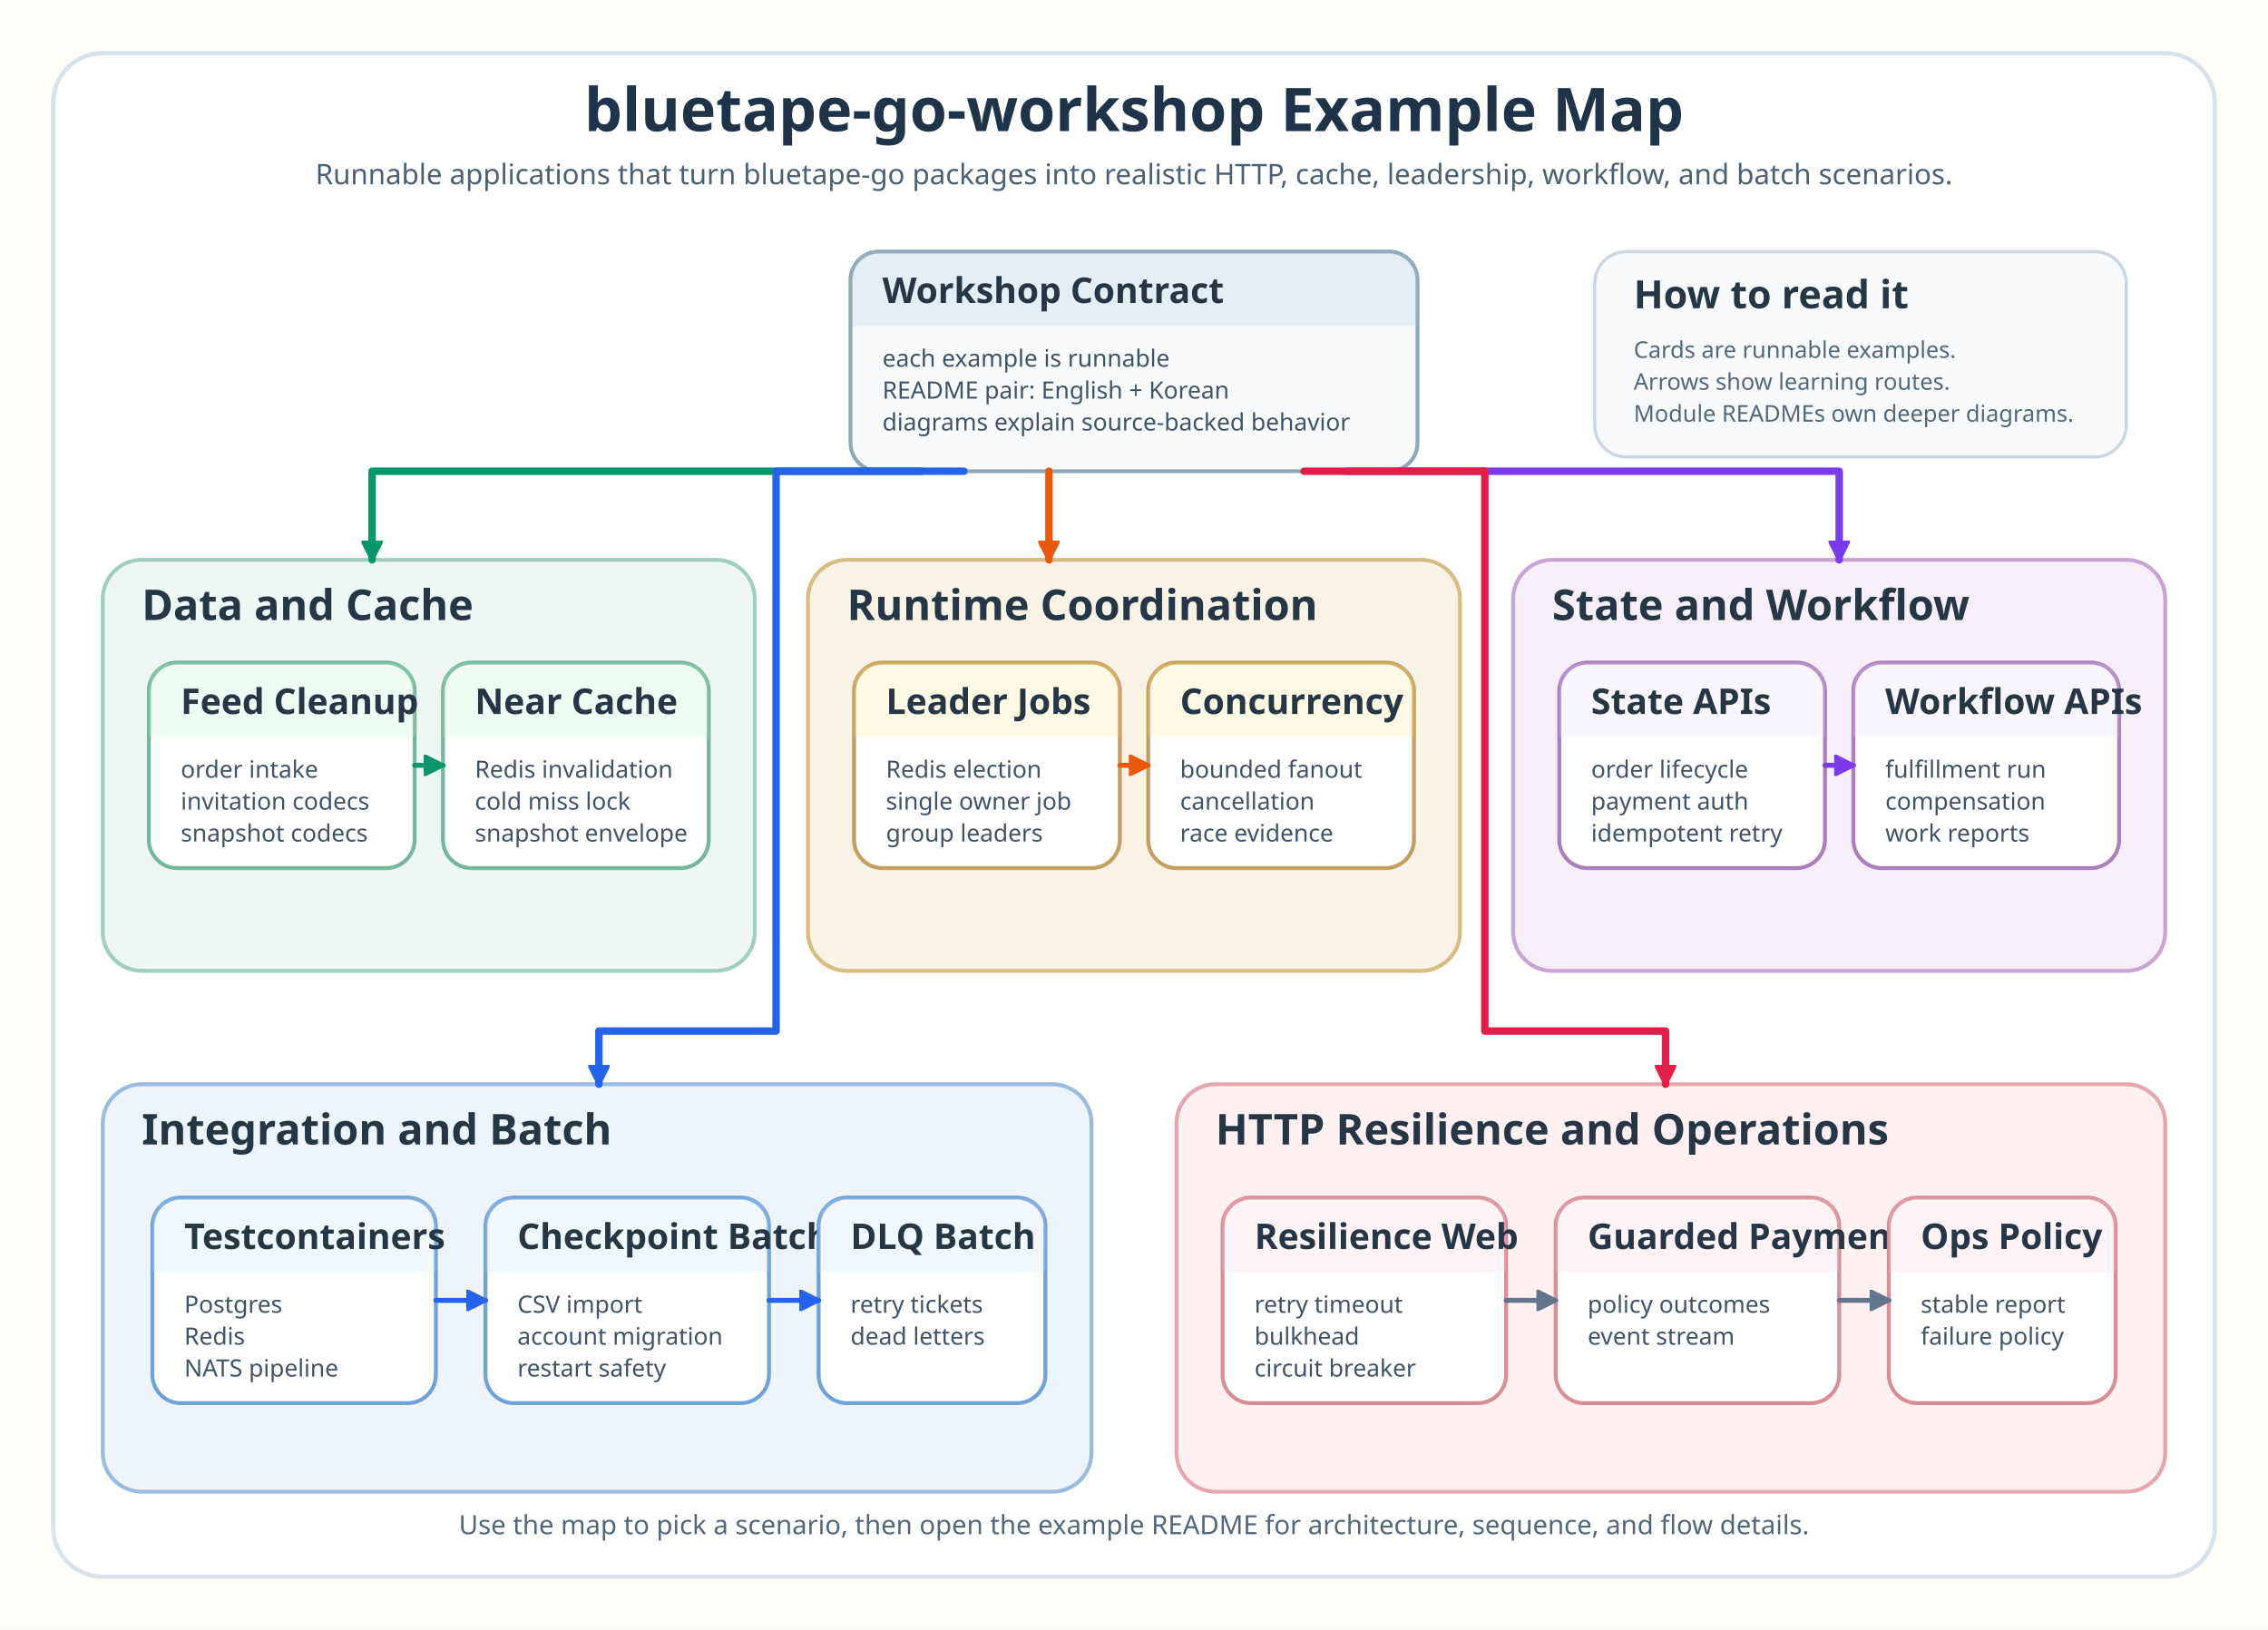
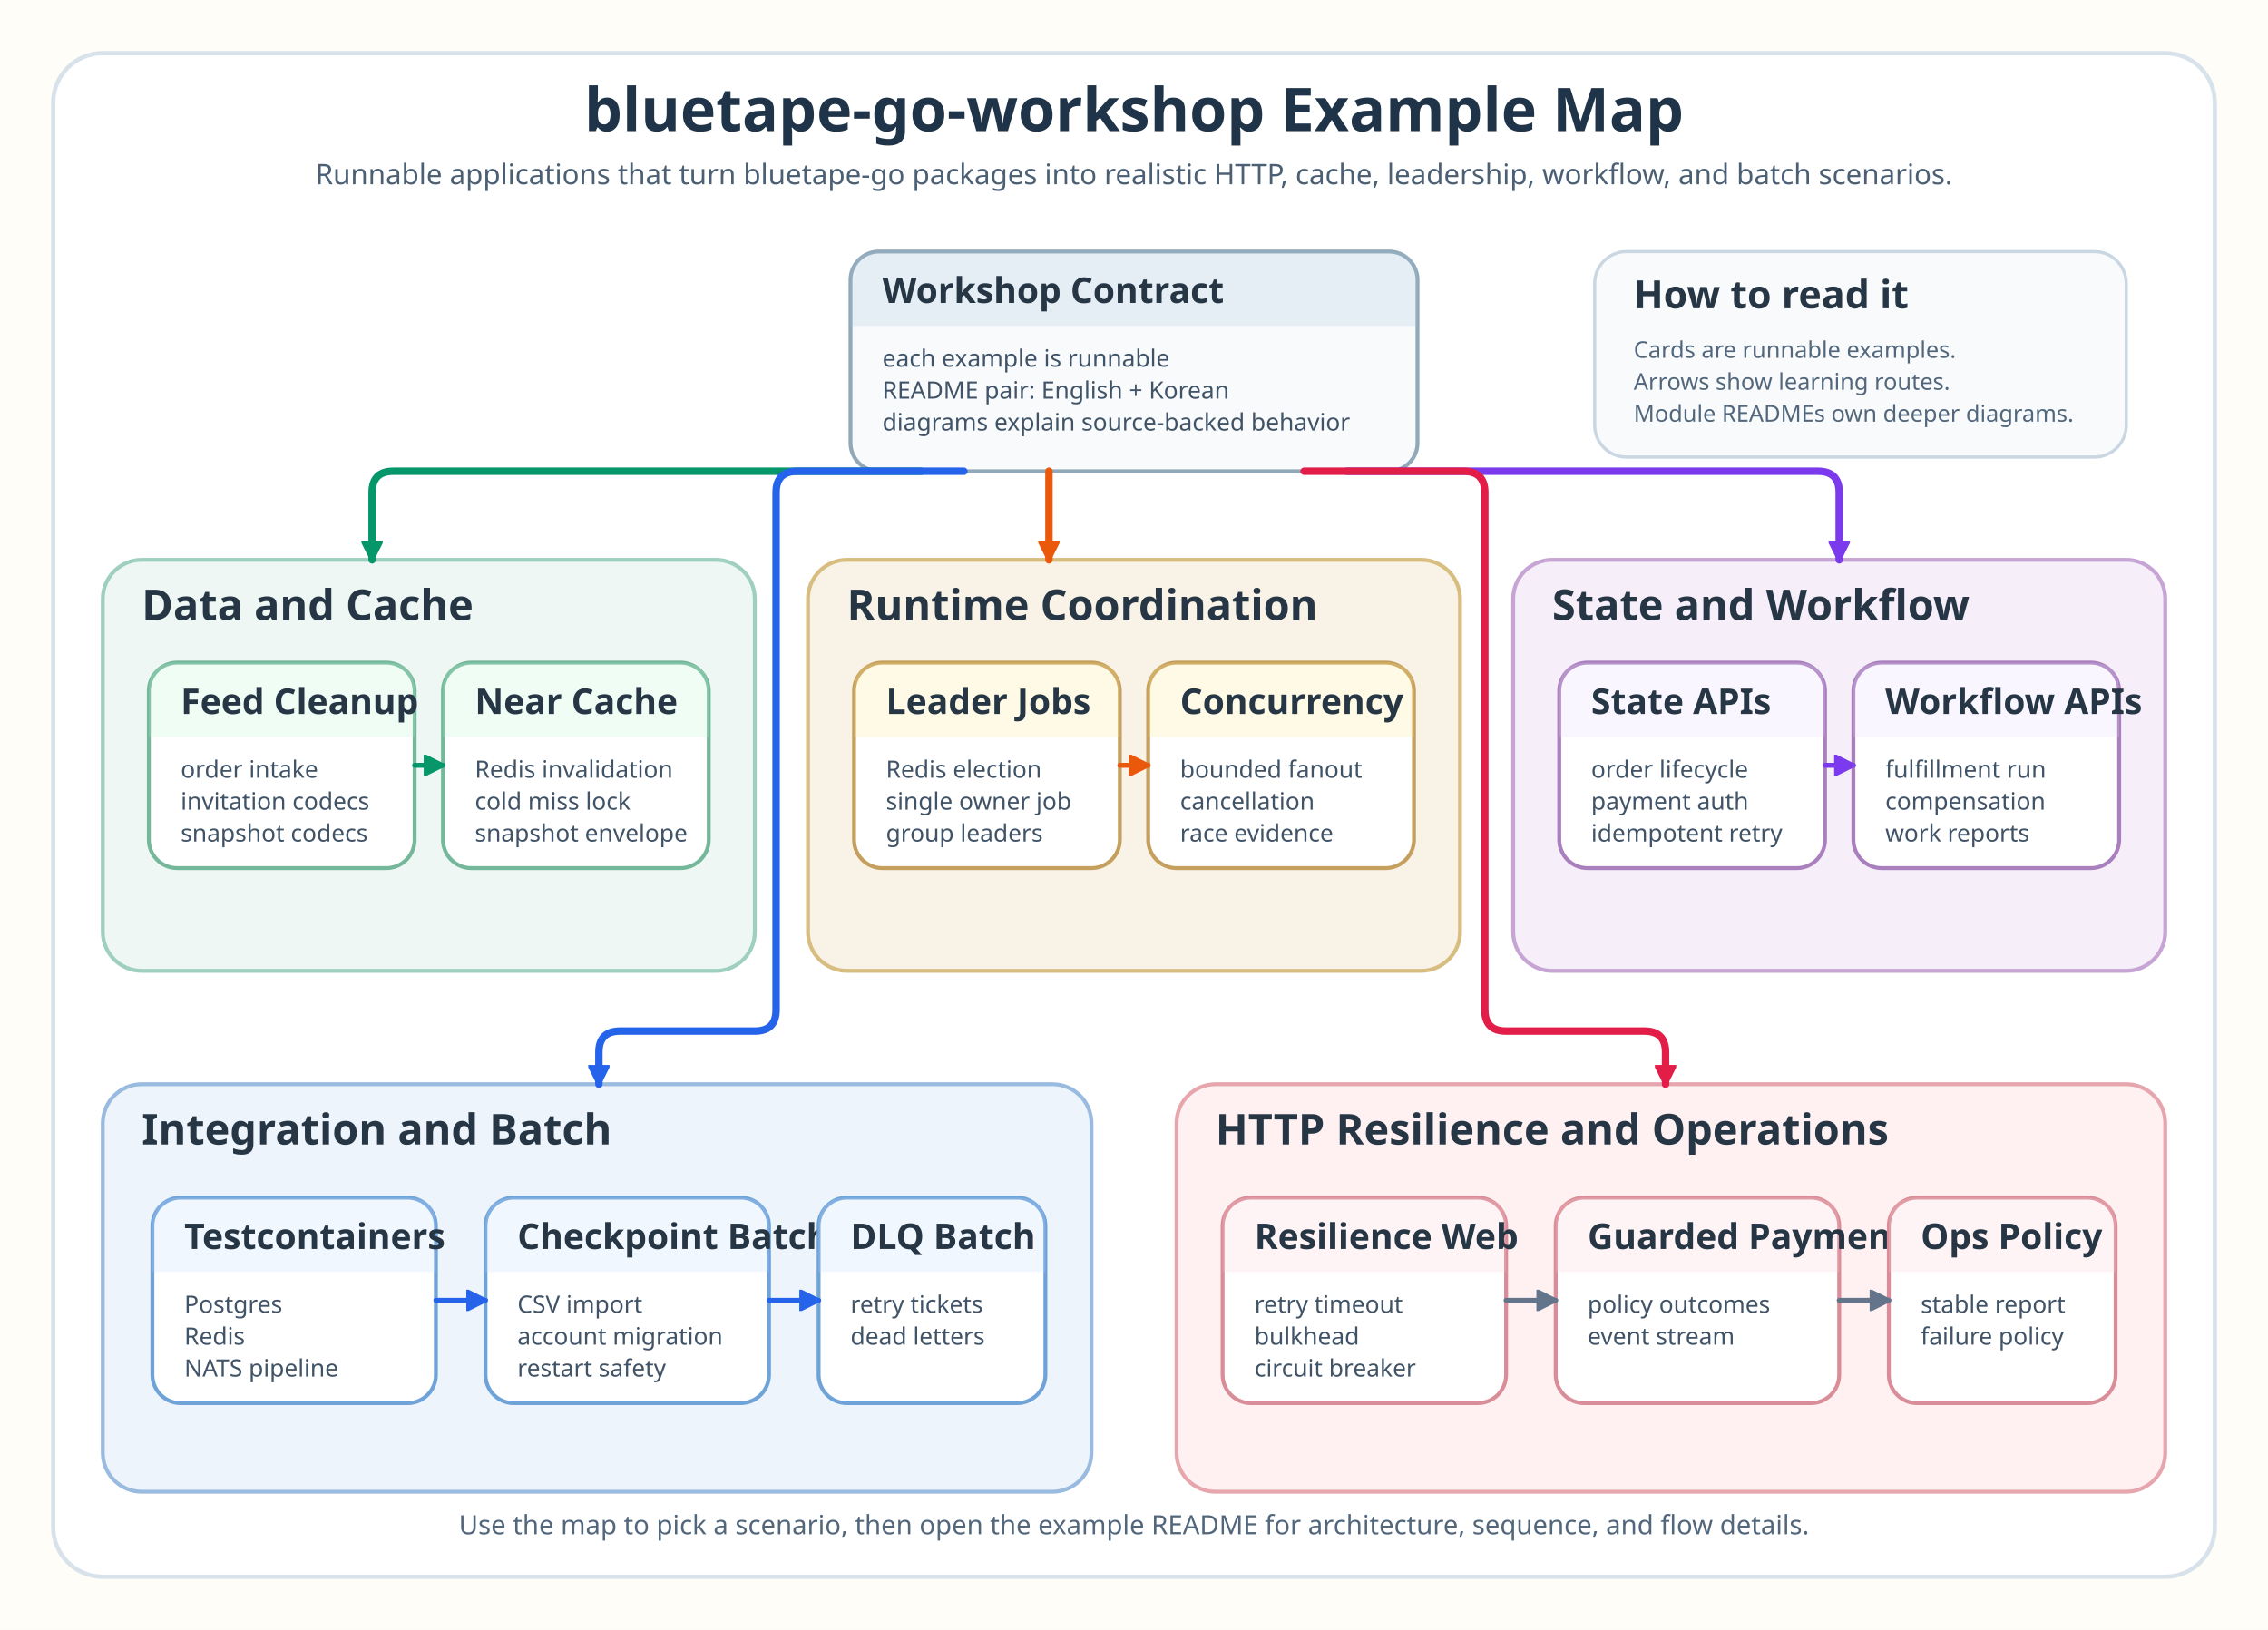
<svg xmlns="http://www.w3.org/2000/svg" viewBox="0 0 1280 920" width="1280" height="920" role="img" aria-labelledby="title desc">
  <defs>
    <marker id="arrowBlue" viewBox="0 0 10 10" refX="9" refY="5" markerWidth="12" markerHeight="12" orient="auto" markerUnits="userSpaceOnUse">
      <path d="M 0 0 L 10 5 L 0 10 Z" fill="#2563eb" stroke="#2563eb" stroke-dasharray="none" style="stroke-dasharray:none" />
    </marker>
    <marker id="arrowGreen" viewBox="0 0 10 10" refX="9" refY="5" markerWidth="12" markerHeight="12" orient="auto" markerUnits="userSpaceOnUse">
      <path d="M 0 0 L 10 5 L 0 10 Z" fill="#059669" stroke="#059669" stroke-dasharray="none" style="stroke-dasharray:none" />
    </marker>
    <marker id="arrowOrange" viewBox="0 0 10 10" refX="9" refY="5" markerWidth="12" markerHeight="12" orient="auto" markerUnits="userSpaceOnUse">
      <path d="M 0 0 L 10 5 L 0 10 Z" fill="#ea580c" stroke="#ea580c" stroke-dasharray="none" style="stroke-dasharray:none" />
    </marker>
    <marker id="arrowPurple" viewBox="0 0 10 10" refX="9" refY="5" markerWidth="12" markerHeight="12" orient="auto" markerUnits="userSpaceOnUse">
      <path d="M 0 0 L 10 5 L 0 10 Z" fill="#7c3aed" stroke="#7c3aed" stroke-dasharray="none" style="stroke-dasharray:none" />
    </marker>
    <marker id="arrowRose" viewBox="0 0 10 10" refX="9" refY="5" markerWidth="12" markerHeight="12" orient="auto" markerUnits="userSpaceOnUse">
      <path d="M 0 0 L 10 5 L 0 10 Z" fill="#e11d48" stroke="#e11d48" stroke-dasharray="none" style="stroke-dasharray:none" />
    </marker>
    <marker id="arrowGray" viewBox="0 0 10 10" refX="9" refY="5" markerWidth="12" markerHeight="12" orient="auto" markerUnits="userSpaceOnUse">
      <path d="M 0 0 L 10 5 L 0 10 Z" fill="#64748b" stroke="#64748b" stroke-dasharray="none" style="stroke-dasharray:none" />
    </marker>
  </defs>
  <style>text{letter-spacing:0}</style>
  <rect x="0" y="0" width="1280" height="920" rx="0" fill="#fffdf8" stroke="#fffdf8" stroke-width="0" />
  <rect x="30" y="30" width="1220" height="860" rx="28" fill="#ffffff" stroke="#d8e2ea" stroke-width="2.4" />
  <text x="640" y="74" font-family="Architects Daughter" font-size="34" font-weight="700" fill="#1f3448" text-anchor="middle">bluetape-go-workshop Example Map</text>
  <text x="640" y="104" font-family="Comic Mono" font-size="16" font-weight="400" fill="#4b6074" text-anchor="middle">Runnable applications that turn bluetape-go packages into realistic HTTP, cache, leadership, workflow, and batch scenarios.</text>
  <rect x="480" y="142" width="320" height="124" rx="16" fill="#f8fafc" stroke="#91a8b8" stroke-width="2.2" />
  <path d="M 496,142 H 784 Q 800,142 800,158 V 184 H 480 V 158 Q 480,142 496,142 Z" fill="#9ec5d7" opacity="0.22" />
  <text x="498" y="171" font-family="Architects Daughter" font-size="20" font-weight="700" fill="#263645" text-anchor="start">Workshop Contract</text>
  <text x="498" y="207" font-family="Comic Mono" font-size="13.5" font-weight="400" fill="#405367" text-anchor="start">each example is runnable</text>
  <text x="498" y="225" font-family="Comic Mono" font-size="13.5" font-weight="400" fill="#405367" text-anchor="start">README pair: English + Korean</text>
  <text x="498" y="243" font-family="Comic Mono" font-size="13.5" font-weight="400" fill="#405367" text-anchor="start">diagrams explain source-backed behavior</text>
  <rect x="900" y="142" width="300" height="116" rx="18" fill="#f8fafc" stroke="#cad7e2" stroke-width="1.8" />
  <text x="922" y="174" font-family="Architects Daughter" font-size="22" font-weight="700" fill="#263645" text-anchor="start">How to read it</text>
  <text x="922" y="202" font-family="Comic Mono" font-size="13" font-weight="400" fill="#52677c" text-anchor="start">Cards are runnable examples.</text>
  <text x="922" y="220" font-family="Comic Mono" font-size="13" font-weight="400" fill="#52677c" text-anchor="start">Arrows show learning routes.</text>
  <text x="922" y="238" font-family="Comic Mono" font-size="13" font-weight="400" fill="#52677c" text-anchor="start">Module READMEs own deeper diagrams.</text>
  <rect x="58" y="316" width="368" height="232" rx="22" fill="#eef7f4" stroke="#9fd0bf" stroke-width="2.2" />
  <text x="80" y="350" font-family="Architects Daughter" font-size="24" font-weight="700" fill="#263645" text-anchor="start">Data and Cache</text>
  <rect x="456" y="316" width="368" height="232" rx="22" fill="#f8f2e7" stroke="#d8bd80" stroke-width="2.2" />
  <text x="478" y="350" font-family="Architects Daughter" font-size="24" font-weight="700" fill="#263645" text-anchor="start">Runtime Coordination</text>
  <rect x="854" y="316" width="368" height="232" rx="22" fill="#f6eef9" stroke="#c6a4d4" stroke-width="2.2" />
  <text x="876" y="350" font-family="Architects Daughter" font-size="24" font-weight="700" fill="#263645" text-anchor="start">State and Workflow</text>
  <rect x="58" y="612" width="558" height="230" rx="22" fill="#eef4fb" stroke="#9abbe0" stroke-width="2.2" />
  <text x="80" y="646" font-family="Architects Daughter" font-size="24" font-weight="700" fill="#263645" text-anchor="start">Integration and Batch</text>
  <rect x="664" y="612" width="558" height="230" rx="22" fill="#fff1f2" stroke="#e6a6ae" stroke-width="2.2" />
  <text x="686" y="646" font-family="Architects Daughter" font-size="24" font-weight="700" fill="#263645" text-anchor="start">HTTP Resilience and Operations</text>
-   <path d="M 520,266 L 210,266 L 210,316" fill="none" stroke="#059669" stroke-width="4.2" stroke-linecap="round" stroke-linejoin="round" marker-end="url(#arrowGreen)" />
-   <path d="M 592,266 L 592,316" fill="none" stroke="#ea580c" stroke-width="4.2" stroke-linecap="round" stroke-linejoin="round" marker-end="url(#arrowOrange)" />
-   <path d="M 760,266 L 1038,266 L 1038,316" fill="none" stroke="#7c3aed" stroke-width="4.2" stroke-linecap="round" stroke-linejoin="round" marker-end="url(#arrowPurple)" />
-   <path d="M 544,266 L 438,266 L 438,582 L 338,582 L 338,612" fill="none" stroke="#2563eb" stroke-width="4.2" stroke-linecap="round" stroke-linejoin="round" marker-end="url(#arrowBlue)" />
-   <path d="M 736,266 L 838,266 L 838,582 L 940,582 L 940,612" fill="none" stroke="#e11d48" stroke-width="4.2" stroke-linecap="round" stroke-linejoin="round" marker-end="url(#arrowRose)" />
+   <path d="M 520,266 H 222 Q 210,266 210,278 V 316" fill="none" stroke="#059669" stroke-width="4.2" stroke-linecap="round" stroke-linejoin="round" marker-end="url(#arrowGreen)" />
+   <path d="M 592,266 V 316" fill="none" stroke="#ea580c" stroke-width="4.2" stroke-linecap="round" stroke-linejoin="round" marker-end="url(#arrowOrange)" />
+   <path d="M 760,266 H 1026 Q 1038,266 1038,278 V 316" fill="none" stroke="#7c3aed" stroke-width="4.2" stroke-linecap="round" stroke-linejoin="round" marker-end="url(#arrowPurple)" />
+   <path d="M 544,266 H 450 Q 438,266 438,278 V 570 Q 438,582 426,582 H 350 Q 338,582 338,594 V 612" fill="none" stroke="#2563eb" stroke-width="4.2" stroke-linecap="round" stroke-linejoin="round" marker-end="url(#arrowBlue)" />
+   <path d="M 736,266 H 826 Q 838,266 838,278 V 570 Q 838,582 850,582 H 928 Q 940,582 940,594 V 612" fill="none" stroke="#e11d48" stroke-width="4.2" stroke-linecap="round" stroke-linejoin="round" marker-end="url(#arrowRose)" />
  <rect x="84" y="374" width="150" height="116" rx="16" fill="#ffffff" stroke="#74b79b" stroke-width="2.2" />
  <path d="M 100,374 H 218 Q 234,374 234,390 V 416 H 84 V 390 Q 84,374 100,374 Z" fill="#bbf7d0" opacity="0.22" />
  <text x="102" y="403" font-family="Architects Daughter" font-size="20" font-weight="700" fill="#263645" text-anchor="start">Feed Cleanup</text>
  <text x="102" y="439" font-family="Comic Mono" font-size="13.5" font-weight="400" fill="#405367" text-anchor="start">order intake</text>
  <text x="102" y="457" font-family="Comic Mono" font-size="13.5" font-weight="400" fill="#405367" text-anchor="start">invitation codecs</text>
  <text x="102" y="475" font-family="Comic Mono" font-size="13.5" font-weight="400" fill="#405367" text-anchor="start">snapshot codecs</text>
  <rect x="250" y="374" width="150" height="116" rx="16" fill="#ffffff" stroke="#74b79b" stroke-width="2.2" />
  <path d="M 266,374 H 384 Q 400,374 400,390 V 416 H 250 V 390 Q 250,374 266,374 Z" fill="#bbf7d0" opacity="0.22" />
  <text x="268" y="403" font-family="Architects Daughter" font-size="20" font-weight="700" fill="#263645" text-anchor="start">Near Cache</text>
  <text x="268" y="439" font-family="Comic Mono" font-size="13.5" font-weight="400" fill="#405367" text-anchor="start">Redis invalidation</text>
  <text x="268" y="457" font-family="Comic Mono" font-size="13.5" font-weight="400" fill="#405367" text-anchor="start">cold miss lock</text>
  <text x="268" y="475" font-family="Comic Mono" font-size="13.5" font-weight="400" fill="#405367" text-anchor="start">snapshot envelope</text>
  <rect x="482" y="374" width="150" height="116" rx="16" fill="#ffffff" stroke="#c59f5d" stroke-width="2.2" />
  <path d="M 498,374 H 616 Q 632,374 632,390 V 416 H 482 V 390 Q 482,374 498,374 Z" fill="#fde68a" opacity="0.22" />
  <text x="500" y="403" font-family="Architects Daughter" font-size="20" font-weight="700" fill="#263645" text-anchor="start">Leader Jobs</text>
  <text x="500" y="439" font-family="Comic Mono" font-size="13.5" font-weight="400" fill="#405367" text-anchor="start">Redis election</text>
  <text x="500" y="457" font-family="Comic Mono" font-size="13.5" font-weight="400" fill="#405367" text-anchor="start">single owner job</text>
  <text x="500" y="475" font-family="Comic Mono" font-size="13.5" font-weight="400" fill="#405367" text-anchor="start">group leaders</text>
  <rect x="648" y="374" width="150" height="116" rx="16" fill="#ffffff" stroke="#c59f5d" stroke-width="2.2" />
  <path d="M 664,374 H 782 Q 798,374 798,390 V 416 H 648 V 390 Q 648,374 664,374 Z" fill="#fde68a" opacity="0.22" />
  <text x="666" y="403" font-family="Architects Daughter" font-size="20" font-weight="700" fill="#263645" text-anchor="start">Concurrency</text>
  <text x="666" y="439" font-family="Comic Mono" font-size="13.5" font-weight="400" fill="#405367" text-anchor="start">bounded fanout</text>
  <text x="666" y="457" font-family="Comic Mono" font-size="13.5" font-weight="400" fill="#405367" text-anchor="start">cancellation</text>
  <text x="666" y="475" font-family="Comic Mono" font-size="13.5" font-weight="400" fill="#405367" text-anchor="start">race evidence</text>
  <rect x="880" y="374" width="150" height="116" rx="16" fill="#ffffff" stroke="#a980bd" stroke-width="2.2" />
  <path d="M 896,374 H 1014 Q 1030,374 1030,390 V 416 H 880 V 390 Q 880,374 896,374 Z" fill="#e9d5ff" opacity="0.22" />
  <text x="898" y="403" font-family="Architects Daughter" font-size="20" font-weight="700" fill="#263645" text-anchor="start">State APIs</text>
  <text x="898" y="439" font-family="Comic Mono" font-size="13.5" font-weight="400" fill="#405367" text-anchor="start">order lifecycle</text>
  <text x="898" y="457" font-family="Comic Mono" font-size="13.5" font-weight="400" fill="#405367" text-anchor="start">payment auth</text>
  <text x="898" y="475" font-family="Comic Mono" font-size="13.5" font-weight="400" fill="#405367" text-anchor="start">idempotent retry</text>
  <rect x="1046" y="374" width="150" height="116" rx="16" fill="#ffffff" stroke="#a980bd" stroke-width="2.2" />
  <path d="M 1062,374 H 1180 Q 1196,374 1196,390 V 416 H 1046 V 390 Q 1046,374 1062,374 Z" fill="#e9d5ff" opacity="0.22" />
  <text x="1064" y="403" font-family="Architects Daughter" font-size="20" font-weight="700" fill="#263645" text-anchor="start">Workflow APIs</text>
  <text x="1064" y="439" font-family="Comic Mono" font-size="13.5" font-weight="400" fill="#405367" text-anchor="start">fulfillment run</text>
  <text x="1064" y="457" font-family="Comic Mono" font-size="13.5" font-weight="400" fill="#405367" text-anchor="start">compensation</text>
  <text x="1064" y="475" font-family="Comic Mono" font-size="13.5" font-weight="400" fill="#405367" text-anchor="start">work reports</text>
  <rect x="86" y="676" width="160" height="116" rx="16" fill="#ffffff" stroke="#6fa3d8" stroke-width="2.2" />
  <path d="M 102,676 H 230 Q 246,676 246,692 V 718 H 86 V 692 Q 86,676 102,676 Z" fill="#bfdbfe" opacity="0.22" />
  <text x="104" y="705" font-family="Architects Daughter" font-size="20" font-weight="700" fill="#263645" text-anchor="start">Testcontainers</text>
  <text x="104" y="741" font-family="Comic Mono" font-size="13.5" font-weight="400" fill="#405367" text-anchor="start">Postgres</text>
  <text x="104" y="759" font-family="Comic Mono" font-size="13.5" font-weight="400" fill="#405367" text-anchor="start">Redis</text>
  <text x="104" y="777" font-family="Comic Mono" font-size="13.5" font-weight="400" fill="#405367" text-anchor="start">NATS pipeline</text>
  <rect x="274" y="676" width="160" height="116" rx="16" fill="#ffffff" stroke="#6fa3d8" stroke-width="2.2" />
  <path d="M 290,676 H 418 Q 434,676 434,692 V 718 H 274 V 692 Q 274,676 290,676 Z" fill="#bfdbfe" opacity="0.22" />
  <text x="292" y="705" font-family="Architects Daughter" font-size="20" font-weight="700" fill="#263645" text-anchor="start">Checkpoint Batch</text>
  <text x="292" y="741" font-family="Comic Mono" font-size="13.5" font-weight="400" fill="#405367" text-anchor="start">CSV import</text>
  <text x="292" y="759" font-family="Comic Mono" font-size="13.5" font-weight="400" fill="#405367" text-anchor="start">account migration</text>
  <text x="292" y="777" font-family="Comic Mono" font-size="13.5" font-weight="400" fill="#405367" text-anchor="start">restart safety</text>
  <rect x="462" y="676" width="128" height="116" rx="16" fill="#ffffff" stroke="#6fa3d8" stroke-width="2.2" />
  <path d="M 478,676 H 574 Q 590,676 590,692 V 718 H 462 V 692 Q 462,676 478,676 Z" fill="#bfdbfe" opacity="0.22" />
  <text x="480" y="705" font-family="Architects Daughter" font-size="20" font-weight="700" fill="#263645" text-anchor="start">DLQ Batch</text>
  <text x="480" y="741" font-family="Comic Mono" font-size="13.5" font-weight="400" fill="#405367" text-anchor="start">retry tickets</text>
  <text x="480" y="759" font-family="Comic Mono" font-size="13.5" font-weight="400" fill="#405367" text-anchor="start">dead letters</text>
  <rect x="690" y="676" width="160" height="116" rx="16" fill="#ffffff" stroke="#d98d98" stroke-width="2.2" />
  <path d="M 706,676 H 834 Q 850,676 850,692 V 718 H 690 V 692 Q 690,676 706,676 Z" fill="#fecdd3" opacity="0.22" />
  <text x="708" y="705" font-family="Architects Daughter" font-size="20" font-weight="700" fill="#263645" text-anchor="start">Resilience Web</text>
  <text x="708" y="741" font-family="Comic Mono" font-size="13.5" font-weight="400" fill="#405367" text-anchor="start">retry timeout</text>
  <text x="708" y="759" font-family="Comic Mono" font-size="13.5" font-weight="400" fill="#405367" text-anchor="start">bulkhead</text>
  <text x="708" y="777" font-family="Comic Mono" font-size="13.5" font-weight="400" fill="#405367" text-anchor="start">circuit breaker</text>
  <rect x="878" y="676" width="160" height="116" rx="16" fill="#ffffff" stroke="#d98d98" stroke-width="2.2" />
  <path d="M 894,676 H 1022 Q 1038,676 1038,692 V 718 H 878 V 692 Q 878,676 894,676 Z" fill="#fecdd3" opacity="0.22" />
  <text x="896" y="705" font-family="Architects Daughter" font-size="20" font-weight="700" fill="#263645" text-anchor="start">Guarded Payment</text>
  <text x="896" y="741" font-family="Comic Mono" font-size="13.5" font-weight="400" fill="#405367" text-anchor="start">policy outcomes</text>
  <text x="896" y="759" font-family="Comic Mono" font-size="13.5" font-weight="400" fill="#405367" text-anchor="start">event stream</text>
  <rect x="1066" y="676" width="128" height="116" rx="16" fill="#ffffff" stroke="#d98d98" stroke-width="2.2" />
  <path d="M 1082,676 H 1178 Q 1194,676 1194,692 V 718 H 1066 V 692 Q 1066,676 1082,676 Z" fill="#fecdd3" opacity="0.22" />
  <text x="1084" y="705" font-family="Architects Daughter" font-size="20" font-weight="700" fill="#263645" text-anchor="start">Ops Policy</text>
  <text x="1084" y="741" font-family="Comic Mono" font-size="13.5" font-weight="400" fill="#405367" text-anchor="start">stable report</text>
  <text x="1084" y="759" font-family="Comic Mono" font-size="13.5" font-weight="400" fill="#405367" text-anchor="start">failure policy</text>
  <path d="M 234,432 L 250,432" fill="none" stroke="#059669" stroke-width="2.8" stroke-linecap="round" stroke-linejoin="round" marker-end="url(#arrowGreen)" />
  <path d="M 632,432 L 648,432" fill="none" stroke="#ea580c" stroke-width="2.8" stroke-linecap="round" stroke-linejoin="round" marker-end="url(#arrowOrange)" />
  <path d="M 1030,432 L 1046,432" fill="none" stroke="#7c3aed" stroke-width="2.8" stroke-linecap="round" stroke-linejoin="round" marker-end="url(#arrowPurple)" />
  <path d="M 246,734 L 274,734" fill="none" stroke="#2563eb" stroke-width="2.8" stroke-linecap="round" stroke-linejoin="round" marker-end="url(#arrowBlue)" />
  <path d="M 434,734 L 462,734" fill="none" stroke="#2563eb" stroke-width="2.8" stroke-linecap="round" stroke-linejoin="round" marker-end="url(#arrowBlue)" />
  <path d="M 850,734 L 878,734" fill="none" stroke="#64748b" stroke-width="2.8" stroke-linecap="round" stroke-linejoin="round" marker-end="url(#arrowGray)" />
  <path d="M 1038,734 L 1066,734" fill="none" stroke="#64748b" stroke-width="2.8" stroke-linecap="round" stroke-linejoin="round" marker-end="url(#arrowGray)" />
  <text x="640" y="866" font-family="Comic Mono" font-size="15" font-weight="400" fill="#52677c" text-anchor="middle">Use the map to pick a scenario, then open the example README for architecture, sequence, and flow details.</text>
</svg>
